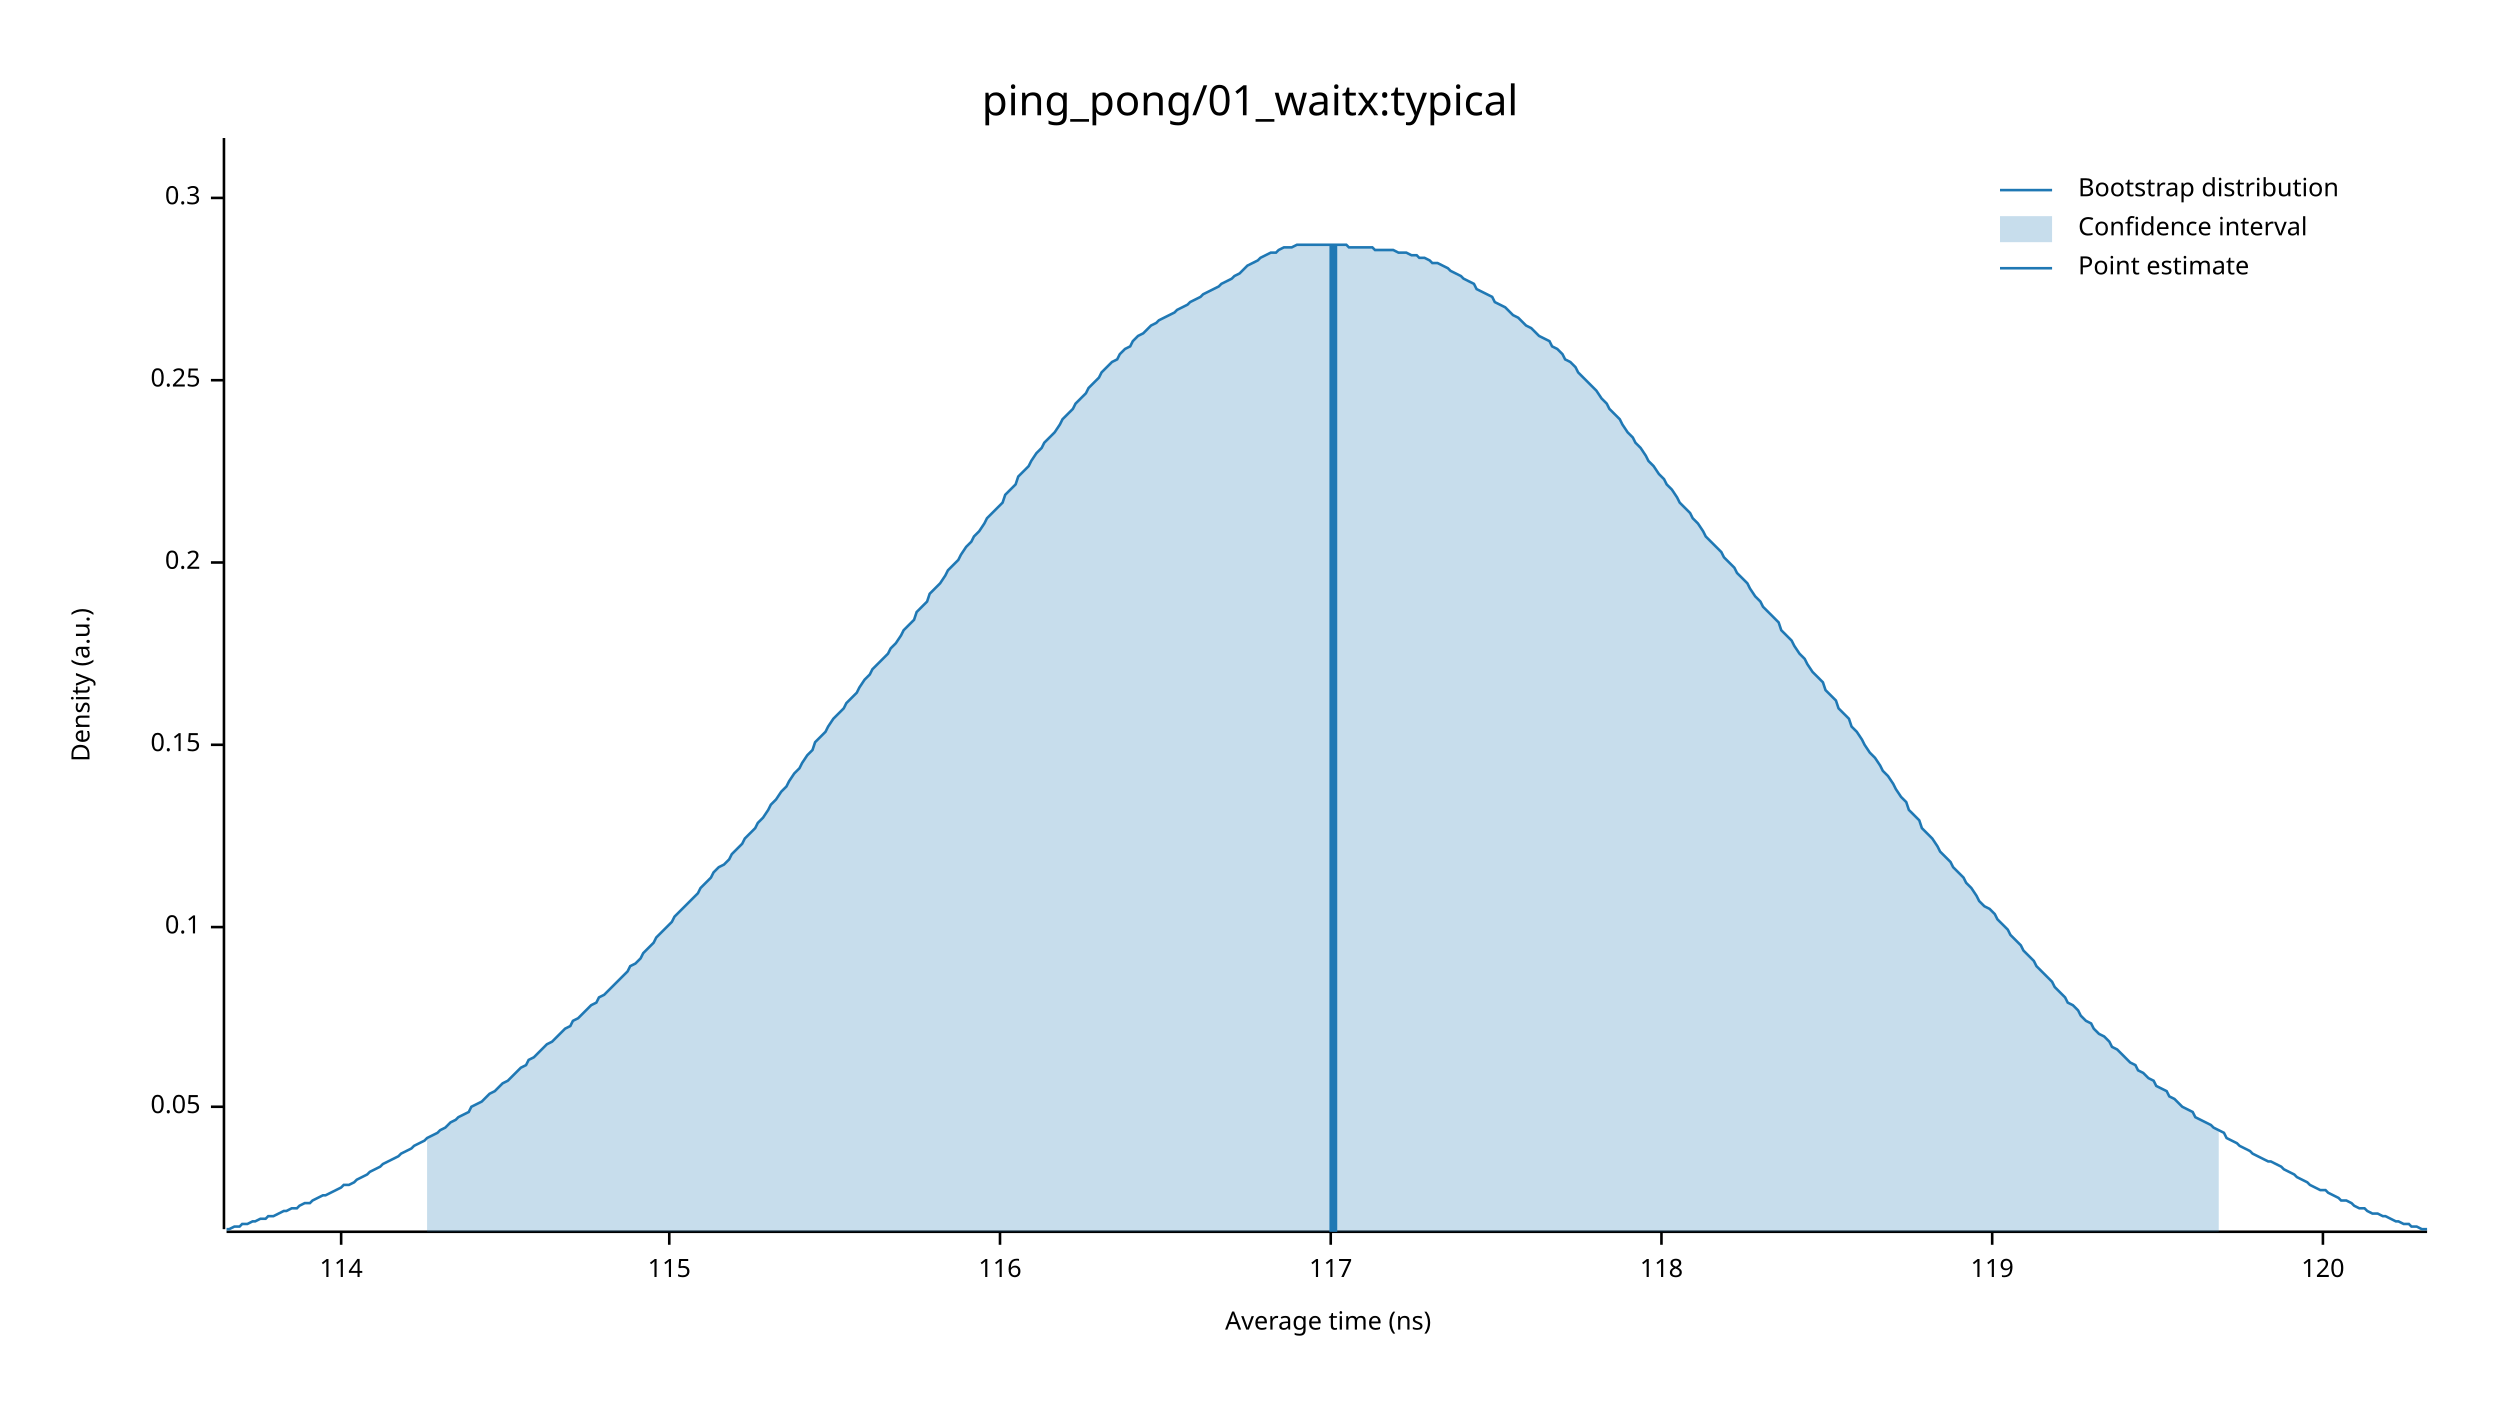
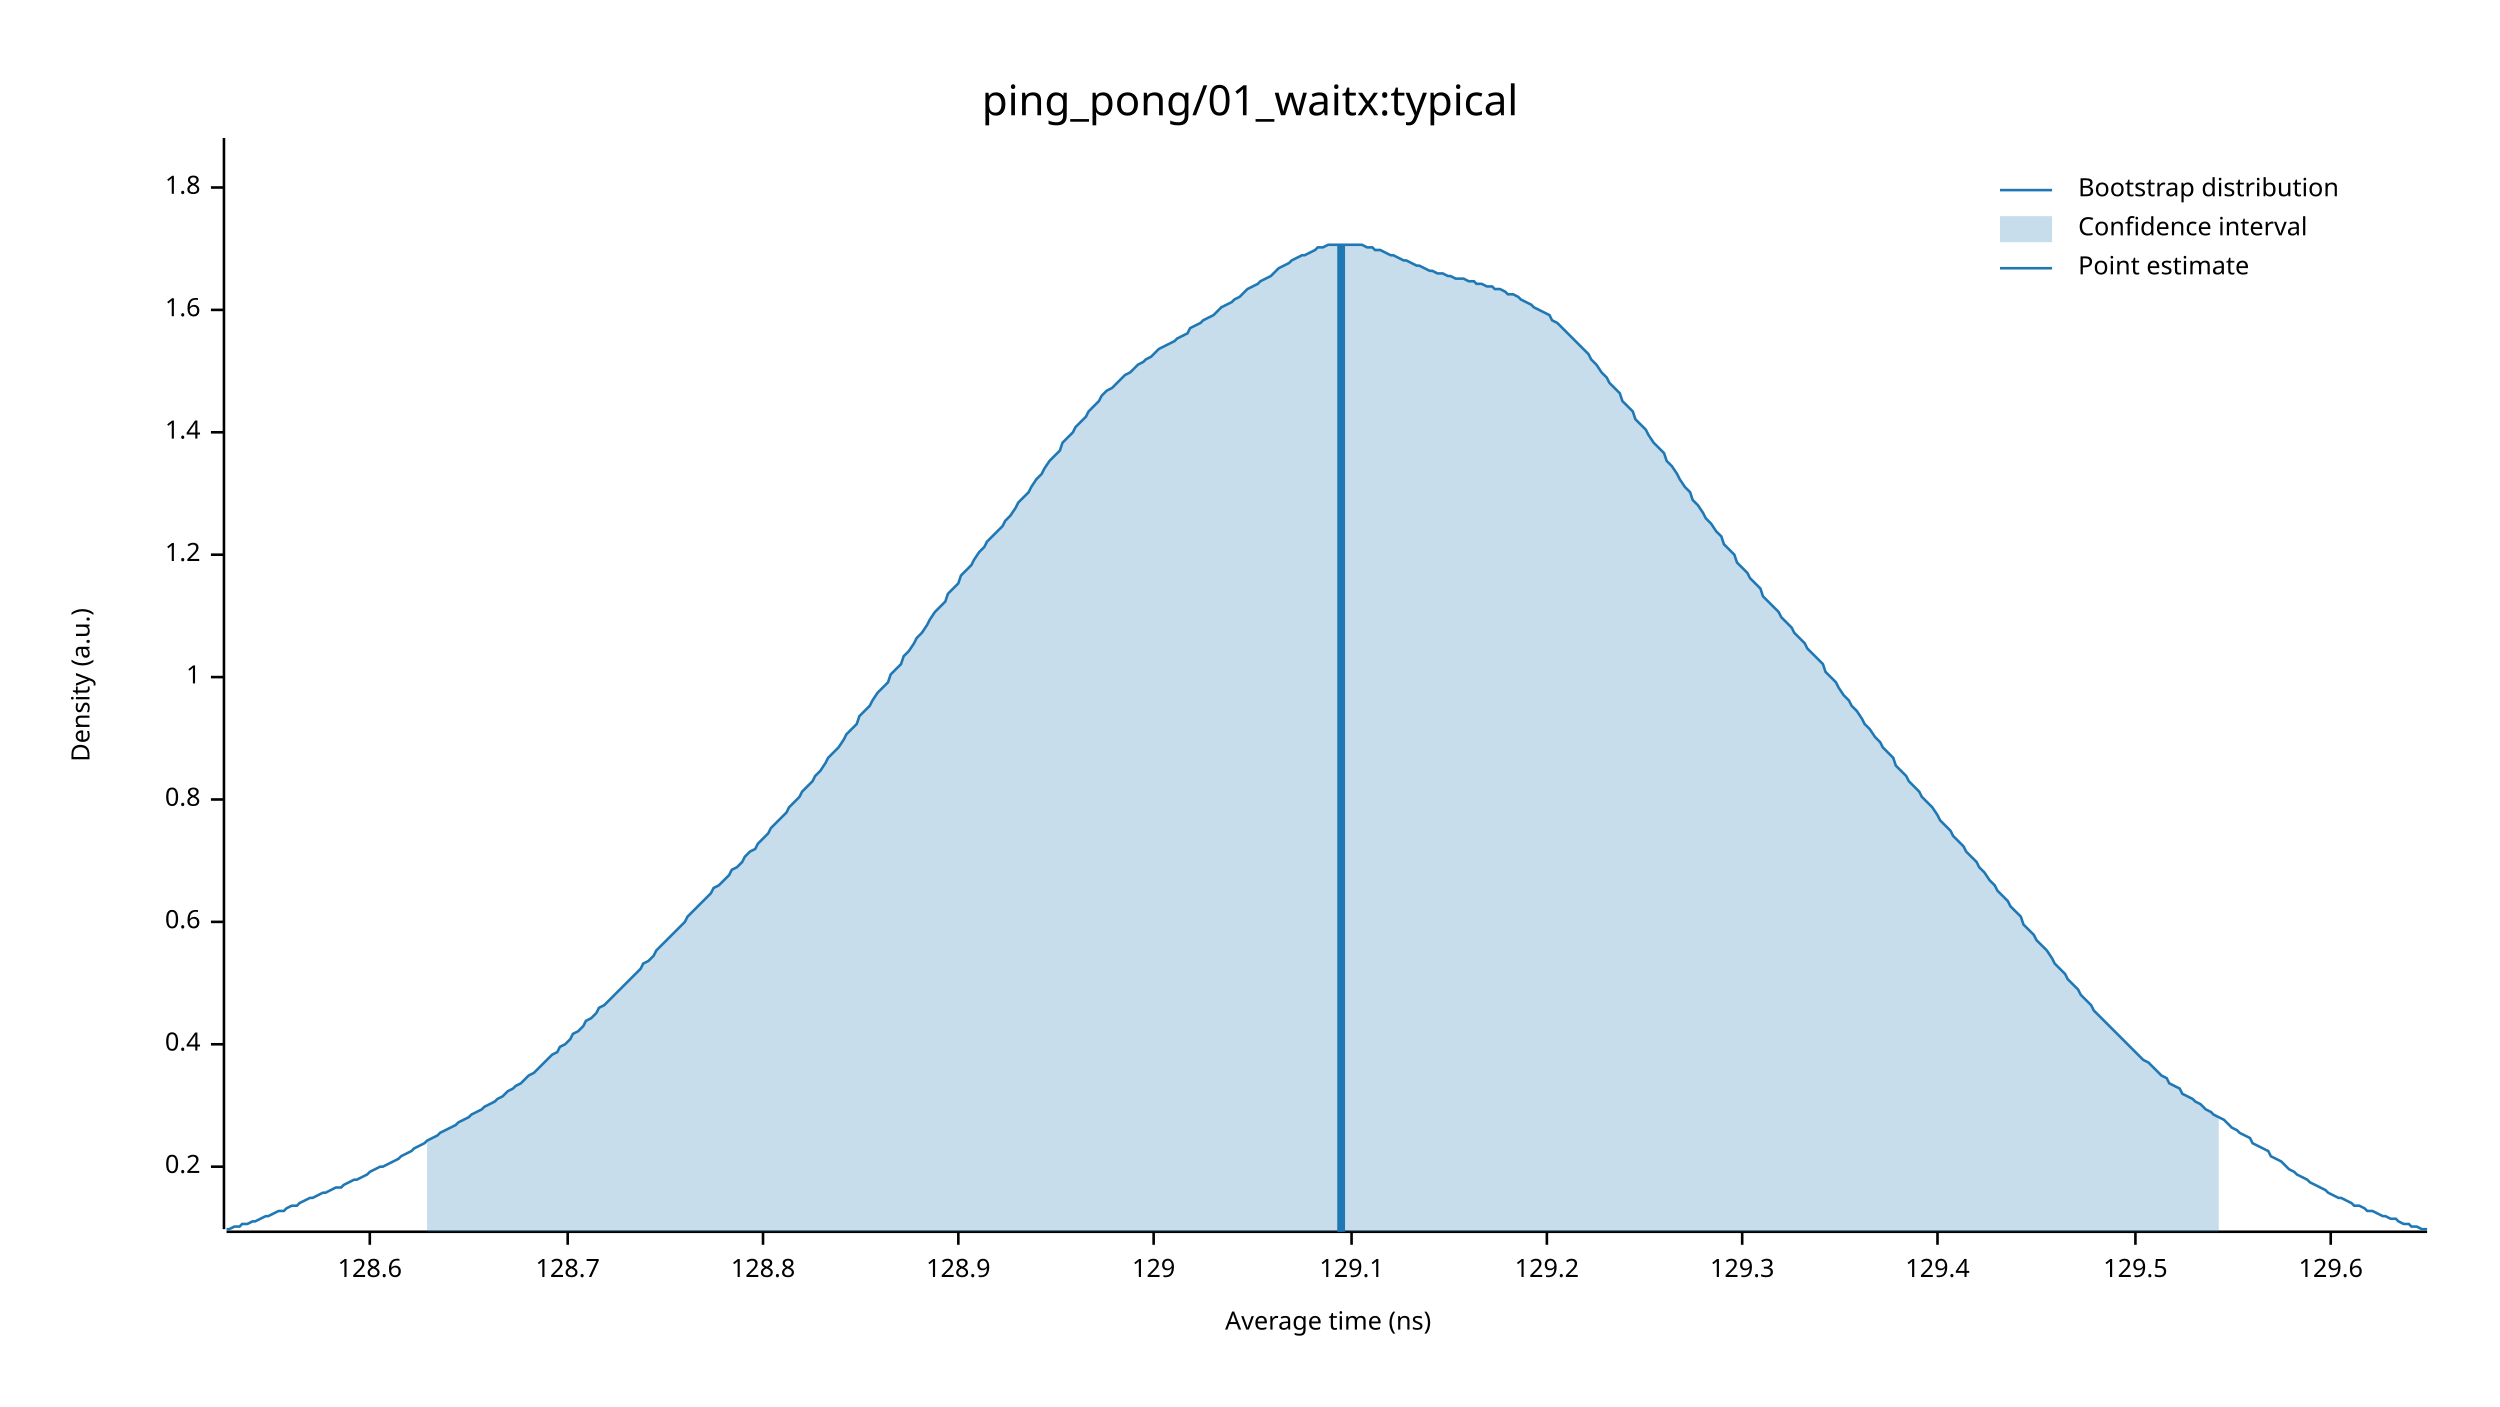
<svg xmlns="http://www.w3.org/2000/svg" width="960" height="540" viewBox="0 0 960 540">
  <text x="480" y="32" dy="0.76em" text-anchor="middle" font-family="sans-serif" font-size="16.129" opacity="1" fill="#000000">
ping_pong/01_waitx:typical
</text>
  <text x="27" y="263" dy="0.76em" text-anchor="middle" font-family="sans-serif" font-size="9.677" opacity="1" fill="#000000" transform="rotate(270, 27, 263)">
Density (a.u.)
</text>
  <text x="510" y="513" dy="-0.5ex" text-anchor="middle" font-family="sans-serif" font-size="9.677" opacity="1" fill="#000000">
Average time (ns)
</text>
  <polyline fill="none" opacity="1" stroke="#000000" stroke-width="1" points="86,53 86,472 " />
-   <text x="77" y="425" dy="0.5ex" text-anchor="end" font-family="sans-serif" font-size="9.677" opacity="1" fill="#000000">
- 0.05
- </text>
-   <polyline fill="none" opacity="1" stroke="#000000" stroke-width="1" points="81,425 86,425 " />
-   <text x="77" y="356" dy="0.5ex" text-anchor="end" font-family="sans-serif" font-size="9.677" opacity="1" fill="#000000">
- 0.1
- </text>
-   <polyline fill="none" opacity="1" stroke="#000000" stroke-width="1" points="81,356 86,356 " />
-   <text x="77" y="286" dy="0.5ex" text-anchor="end" font-family="sans-serif" font-size="9.677" opacity="1" fill="#000000">
- 0.15
- </text>
-   <polyline fill="none" opacity="1" stroke="#000000" stroke-width="1" points="81,286 86,286 " />
-   <text x="77" y="216" dy="0.5ex" text-anchor="end" font-family="sans-serif" font-size="9.677" opacity="1" fill="#000000">
+   <text x="77" y="448" dy="0.5ex" text-anchor="end" font-family="sans-serif" font-size="9.677" opacity="1" fill="#000000">
0.2
</text>
-   <polyline fill="none" opacity="1" stroke="#000000" stroke-width="1" points="81,216 86,216 " />
-   <text x="77" y="146" dy="0.5ex" text-anchor="end" font-family="sans-serif" font-size="9.677" opacity="1" fill="#000000">
- 0.25
+   <polyline fill="none" opacity="1" stroke="#000000" stroke-width="1" points="81,448 86,448 " />
+   <text x="77" y="401" dy="0.5ex" text-anchor="end" font-family="sans-serif" font-size="9.677" opacity="1" fill="#000000">
+ 0.4
</text>
-   <polyline fill="none" opacity="1" stroke="#000000" stroke-width="1" points="81,146 86,146 " />
-   <text x="77" y="76" dy="0.5ex" text-anchor="end" font-family="sans-serif" font-size="9.677" opacity="1" fill="#000000">
- 0.3
+   <polyline fill="none" opacity="1" stroke="#000000" stroke-width="1" points="81,401 86,401 " />
+   <text x="77" y="354" dy="0.5ex" text-anchor="end" font-family="sans-serif" font-size="9.677" opacity="1" fill="#000000">
+ 0.6
</text>
-   <polyline fill="none" opacity="1" stroke="#000000" stroke-width="1" points="81,76 86,76 " />
+   <polyline fill="none" opacity="1" stroke="#000000" stroke-width="1" points="81,354 86,354 " />
+   <text x="77" y="307" dy="0.5ex" text-anchor="end" font-family="sans-serif" font-size="9.677" opacity="1" fill="#000000">
+ 0.8
+ </text>
+   <polyline fill="none" opacity="1" stroke="#000000" stroke-width="1" points="81,307 86,307 " />
+   <text x="77" y="260" dy="0.5ex" text-anchor="end" font-family="sans-serif" font-size="9.677" opacity="1" fill="#000000">
+ 1
+ </text>
+   <polyline fill="none" opacity="1" stroke="#000000" stroke-width="1" points="81,260 86,260 " />
+   <text x="77" y="213" dy="0.5ex" text-anchor="end" font-family="sans-serif" font-size="9.677" opacity="1" fill="#000000">
+ 1.2
+ </text>
+   <polyline fill="none" opacity="1" stroke="#000000" stroke-width="1" points="81,213 86,213 " />
+   <text x="77" y="166" dy="0.5ex" text-anchor="end" font-family="sans-serif" font-size="9.677" opacity="1" fill="#000000">
+ 1.4
+ </text>
+   <polyline fill="none" opacity="1" stroke="#000000" stroke-width="1" points="81,166 86,166 " />
+   <text x="77" y="119" dy="0.5ex" text-anchor="end" font-family="sans-serif" font-size="9.677" opacity="1" fill="#000000">
+ 1.6
+ </text>
+   <polyline fill="none" opacity="1" stroke="#000000" stroke-width="1" points="81,119 86,119 " />
+   <text x="77" y="72" dy="0.5ex" text-anchor="end" font-family="sans-serif" font-size="9.677" opacity="1" fill="#000000">
+ 1.8
+ </text>
+   <polyline fill="none" opacity="1" stroke="#000000" stroke-width="1" points="81,72 86,72 " />
  <polyline fill="none" opacity="1" stroke="#000000" stroke-width="1" points="87,473 932,473 " />
-   <text x="131" y="483" dy="0.76em" text-anchor="middle" font-family="sans-serif" font-size="9.677" opacity="1" fill="#000000">
- 114
+   <text x="142" y="483" dy="0.76em" text-anchor="middle" font-family="sans-serif" font-size="9.677" opacity="1" fill="#000000">
+ 128.6
</text>
-   <polyline fill="none" opacity="1" stroke="#000000" stroke-width="1" points="131,473 131,478 " />
-   <text x="257" y="483" dy="0.76em" text-anchor="middle" font-family="sans-serif" font-size="9.677" opacity="1" fill="#000000">
- 115
+   <polyline fill="none" opacity="1" stroke="#000000" stroke-width="1" points="142,473 142,478 " />
+   <text x="218" y="483" dy="0.76em" text-anchor="middle" font-family="sans-serif" font-size="9.677" opacity="1" fill="#000000">
+ 128.7
</text>
-   <polyline fill="none" opacity="1" stroke="#000000" stroke-width="1" points="257,473 257,478 " />
-   <text x="384" y="483" dy="0.76em" text-anchor="middle" font-family="sans-serif" font-size="9.677" opacity="1" fill="#000000">
- 116
+   <polyline fill="none" opacity="1" stroke="#000000" stroke-width="1" points="218,473 218,478 " />
+   <text x="293" y="483" dy="0.76em" text-anchor="middle" font-family="sans-serif" font-size="9.677" opacity="1" fill="#000000">
+ 128.8
</text>
-   <polyline fill="none" opacity="1" stroke="#000000" stroke-width="1" points="384,473 384,478 " />
-   <text x="511" y="483" dy="0.76em" text-anchor="middle" font-family="sans-serif" font-size="9.677" opacity="1" fill="#000000">
- 117
+   <polyline fill="none" opacity="1" stroke="#000000" stroke-width="1" points="293,473 293,478 " />
+   <text x="368" y="483" dy="0.76em" text-anchor="middle" font-family="sans-serif" font-size="9.677" opacity="1" fill="#000000">
+ 128.9
</text>
-   <polyline fill="none" opacity="1" stroke="#000000" stroke-width="1" points="511,473 511,478 " />
-   <text x="638" y="483" dy="0.76em" text-anchor="middle" font-family="sans-serif" font-size="9.677" opacity="1" fill="#000000">
- 118
+   <polyline fill="none" opacity="1" stroke="#000000" stroke-width="1" points="368,473 368,478 " />
+   <text x="443" y="483" dy="0.76em" text-anchor="middle" font-family="sans-serif" font-size="9.677" opacity="1" fill="#000000">
+ 129
</text>
-   <polyline fill="none" opacity="1" stroke="#000000" stroke-width="1" points="638,473 638,478 " />
-   <text x="765" y="483" dy="0.76em" text-anchor="middle" font-family="sans-serif" font-size="9.677" opacity="1" fill="#000000">
- 119
+   <polyline fill="none" opacity="1" stroke="#000000" stroke-width="1" points="443,473 443,478 " />
+   <text x="519" y="483" dy="0.76em" text-anchor="middle" font-family="sans-serif" font-size="9.677" opacity="1" fill="#000000">
+ 129.1
</text>
-   <polyline fill="none" opacity="1" stroke="#000000" stroke-width="1" points="765,473 765,478 " />
-   <text x="892" y="483" dy="0.76em" text-anchor="middle" font-family="sans-serif" font-size="9.677" opacity="1" fill="#000000">
- 120
+   <polyline fill="none" opacity="1" stroke="#000000" stroke-width="1" points="519,473 519,478 " />
+   <text x="594" y="483" dy="0.76em" text-anchor="middle" font-family="sans-serif" font-size="9.677" opacity="1" fill="#000000">
+ 129.2
</text>
-   <polyline fill="none" opacity="1" stroke="#000000" stroke-width="1" points="892,473 892,478 " />
-   <polyline fill="none" opacity="1" stroke="#1F78B4" stroke-width="1" points="87,472 88,472 90,471 92,471 93,470 95,470 97,469 98,469 100,468 102,468 103,467 105,467 107,466 109,465 110,465 112,464 114,464 115,463 117,462 119,462 120,461 122,460 124,459 125,459 127,458 129,457 131,456 132,455 134,455 136,454 137,453 139,452 141,451 142,450 144,449 146,448 147,447 149,446 151,445 153,444 154,443 156,442 158,441 159,440 161,439 163,438 164,437 166,436 168,435 169,434 171,433 173,431 175,430 176,429 178,428 180,427 181,425 183,424 185,423 186,422 188,420 190,419 191,418 193,416 195,415 197,413 198,412 200,410 202,409 203,407 205,406 207,404 208,403 210,401 212,400 214,398 215,397 217,395 219,394 220,392 222,391 224,389 225,388 227,386 229,385 230,383 232,382 234,380 236,378 237,377 239,375 241,373 242,371 244,370 246,368 247,366 249,364 251,362 252,360 254,358 256,356 258,354 259,352 261,350 263,348 264,347 266,345 268,343 269,341 271,339 273,337 274,335 276,333 278,332 280,330 281,328 283,326 285,324 286,322 288,320 290,318 291,316 293,314 295,311 296,309 298,307 300,304 302,302 303,300 305,297 307,295 308,293 310,290 312,288 313,285 315,283 317,281 318,279 320,276 322,274 324,272 325,270 327,268 329,266 330,264 332,261 334,259 335,257 337,255 339,253 341,251 342,249 344,247 346,244 347,242 349,240 351,238 352,235 354,233 356,231 357,228 359,226 361,224 363,221 364,219 366,217 368,215 369,213 371,210 373,208 374,206 376,204 378,201 379,199 381,197 383,195 385,193 386,190 388,188 390,186 391,183 393,181 395,179 396,177 398,174 400,172 401,170 403,168 405,166 407,163 408,161 410,159 412,157 413,155 415,153 417,151 418,149 420,147 422,145 423,143 425,141 427,139 429,138 430,136 432,134 434,133 435,131 437,129 439,128 440,127 442,125 444,124 445,123 447,122 449,121 451,120 452,119 454,118 456,117 457,116 459,115 461,114 462,113 464,112 466,111 468,110 469,109 471,108 473,107 474,106 476,105 478,103 479,102 481,101 483,100 484,99 486,98 488,97 490,97 491,96 493,95 495,95 496,95 498,94 500,94 501,94 503,94 505,94 506,94 508,94 510,94 512,94 513,94 515,94 517,94 518,95 520,95 522,95 523,95 525,95 527,95 528,96 530,96 532,96 534,96 535,96 537,97 539,97 540,97 542,98 544,98 545,99 547,99 549,100 550,101 552,101 554,102 556,103 557,104 559,105 561,106 562,107 564,108 566,109 567,111 569,112 571,113 573,114 574,116 576,117 578,118 579,119 581,121 583,122 584,123 586,125 588,126 589,127 591,129 593,130 595,131 596,133 598,134 600,136 601,138 603,139 605,141 606,143 608,145 610,147 611,148 613,150 615,153 617,155 618,157 620,159 622,161 623,163 625,166 627,168 628,170 630,172 632,175 633,177 635,179 637,182 639,184 640,186 642,188 644,191 645,193 647,195 649,197 650,199 652,201 654,204 655,206 657,208 659,210 661,212 662,214 664,216 666,218 667,220 669,222 671,224 672,226 674,229 676,231 677,233 679,235 681,237 683,239 684,242 686,244 688,246 689,248 691,251 693,253 694,255 696,258 698,260 700,262 701,265 703,267 705,269 706,272 708,274 710,276 711,279 713,281 715,284 716,286 718,289 720,291 722,294 723,296 725,298 727,301 728,303 730,306 732,308 733,311 735,313 737,315 738,318 740,320 742,322 744,325 745,327 747,329 749,331 750,333 752,335 754,337 755,339 757,341 759,344 760,346 762,348 764,349 766,351 767,353 769,355 771,357 772,359 774,361 776,363 777,365 779,367 781,369 782,371 784,373 786,375 788,377 789,379 791,381 793,383 794,385 796,386 798,388 799,390 801,392 803,393 804,395 806,397 808,398 810,400 811,402 813,403 815,405 816,406 818,408 820,409 821,411 823,412 825,414 827,415 828,417 830,418 832,419 833,421 835,422 837,424 838,425 840,426 842,427 843,429 845,430 847,431 849,432 850,433 852,434 854,435 855,437 857,438 859,439 860,440 862,441 864,442 865,443 867,444 869,445 871,446 872,446 874,447 876,448 877,449 879,450 881,451 882,452 884,453 886,454 887,455 889,456 891,457 893,457 894,458 896,459 898,460 899,461 901,461 903,462 904,463 906,464 908,464 909,465 911,466 913,466 915,467 916,467 918,468 920,469 921,469 923,470 925,470 926,471 928,471 930,472 932,472 " />
-   <polygon opacity="0.25" fill="#1F78B4" points="164,437 166,436 168,435 169,434 171,433 173,431 175,430 176,429 178,428 180,427 181,425 183,424 185,423 186,422 188,420 190,419 191,418 193,416 195,415 197,413 198,412 200,410 202,409 203,407 205,406 207,404 208,403 210,401 212,400 214,398 215,397 217,395 219,394 220,392 222,391 224,389 225,388 227,386 229,385 230,383 232,382 234,380 236,378 237,377 239,375 241,373 242,371 244,370 246,368 247,366 249,364 251,362 252,360 254,358 256,356 258,354 259,352 261,350 263,348 264,347 266,345 268,343 269,341 271,339 273,337 274,335 276,333 278,332 280,330 281,328 283,326 285,324 286,322 288,320 290,318 291,316 293,314 295,311 296,309 298,307 300,304 302,302 303,300 305,297 307,295 308,293 310,290 312,288 313,285 315,283 317,281 318,279 320,276 322,274 324,272 325,270 327,268 329,266 330,264 332,261 334,259 335,257 337,255 339,253 341,251 342,249 344,247 346,244 347,242 349,240 351,238 352,235 354,233 356,231 357,228 359,226 361,224 363,221 364,219 366,217 368,215 369,213 371,210 373,208 374,206 376,204 378,201 379,199 381,197 383,195 385,193 386,190 388,188 390,186 391,183 393,181 395,179 396,177 398,174 400,172 401,170 403,168 405,166 407,163 408,161 410,159 412,157 413,155 415,153 417,151 418,149 420,147 422,145 423,143 425,141 427,139 429,138 430,136 432,134 434,133 435,131 437,129 439,128 440,127 442,125 444,124 445,123 447,122 449,121 451,120 452,119 454,118 456,117 457,116 459,115 461,114 462,113 464,112 466,111 468,110 469,109 471,108 473,107 474,106 476,105 478,103 479,102 481,101 483,100 484,99 486,98 488,97 490,97 491,96 493,95 495,95 496,95 498,94 500,94 501,94 503,94 505,94 506,94 508,94 510,94 512,94 513,94 515,94 517,94 518,95 520,95 522,95 523,95 525,95 527,95 528,96 530,96 532,96 534,96 535,96 537,97 539,97 540,97 542,98 544,98 545,99 547,99 549,100 550,101 552,101 554,102 556,103 557,104 559,105 561,106 562,107 564,108 566,109 567,111 569,112 571,113 573,114 574,116 576,117 578,118 579,119 581,121 583,122 584,123 586,125 588,126 589,127 591,129 593,130 595,131 596,133 598,134 600,136 601,138 603,139 605,141 606,143 608,145 610,147 611,148 613,150 615,153 617,155 618,157 620,159 622,161 623,163 625,166 627,168 628,170 630,172 632,175 633,177 635,179 637,182 639,184 640,186 642,188 644,191 645,193 647,195 649,197 650,199 652,201 654,204 655,206 657,208 659,210 661,212 662,214 664,216 666,218 667,220 669,222 671,224 672,226 674,229 676,231 677,233 679,235 681,237 683,239 684,242 686,244 688,246 689,248 691,251 693,253 694,255 696,258 698,260 700,262 701,265 703,267 705,269 706,272 708,274 710,276 711,279 713,281 715,284 716,286 718,289 720,291 722,294 723,296 725,298 727,301 728,303 730,306 732,308 733,311 735,313 737,315 738,318 740,320 742,322 744,325 745,327 747,329 749,331 750,333 752,335 754,337 755,339 757,341 759,344 760,346 762,348 764,349 766,351 767,353 769,355 771,357 772,359 774,361 776,363 777,365 779,367 781,369 782,371 784,373 786,375 788,377 789,379 791,381 793,383 794,385 796,386 798,388 799,390 801,392 803,393 804,395 806,397 808,398 810,400 811,402 813,403 815,405 816,406 818,408 820,409 821,411 823,412 825,414 827,415 828,417 830,418 832,419 833,421 835,422 837,424 838,425 840,426 842,427 843,429 845,430 847,431 849,432 850,433 852,434 852,473 164,473 " />
-   <polyline fill="none" opacity="1" stroke="#1F78B4" stroke-width="3" points="512,473 512,94 " />
+   <polyline fill="none" opacity="1" stroke="#000000" stroke-width="1" points="594,473 594,478 " />
+   <text x="669" y="483" dy="0.76em" text-anchor="middle" font-family="sans-serif" font-size="9.677" opacity="1" fill="#000000">
+ 129.3
+ </text>
+   <polyline fill="none" opacity="1" stroke="#000000" stroke-width="1" points="669,473 669,478 " />
+   <text x="744" y="483" dy="0.76em" text-anchor="middle" font-family="sans-serif" font-size="9.677" opacity="1" fill="#000000">
+ 129.4
+ </text>
+   <polyline fill="none" opacity="1" stroke="#000000" stroke-width="1" points="744,473 744,478 " />
+   <text x="820" y="483" dy="0.76em" text-anchor="middle" font-family="sans-serif" font-size="9.677" opacity="1" fill="#000000">
+ 129.5
+ </text>
+   <polyline fill="none" opacity="1" stroke="#000000" stroke-width="1" points="820,473 820,478 " />
+   <text x="895" y="483" dy="0.76em" text-anchor="middle" font-family="sans-serif" font-size="9.677" opacity="1" fill="#000000">
+ 129.6
+ </text>
+   <polyline fill="none" opacity="1" stroke="#000000" stroke-width="1" points="895,473 895,478 " />
+   <polyline fill="none" opacity="1" stroke="#1F78B4" stroke-width="1" points="87,472 88,472 90,471 92,471 93,470 95,470 97,469 98,469 100,468 102,467 103,467 105,466 107,465 109,465 110,464 112,463 114,463 115,462 117,461 119,460 120,460 122,459 124,458 125,458 127,457 129,456 131,456 132,455 134,454 136,453 137,453 139,452 141,451 142,450 144,449 146,448 147,448 149,447 151,446 153,445 154,444 156,443 158,442 159,441 161,440 163,439 164,438 166,437 168,436 169,435 171,434 173,433 175,432 176,431 178,430 180,429 181,428 183,427 185,426 186,425 188,424 190,423 191,422 193,421 195,419 197,418 198,417 200,416 202,414 203,413 205,412 207,410 208,409 210,407 212,405 214,404 215,402 217,401 219,399 220,397 222,396 224,394 225,392 227,391 229,389 230,387 232,386 234,384 236,382 237,381 239,379 241,377 242,376 244,374 246,372 247,370 249,369 251,367 252,365 254,363 256,361 258,359 259,358 261,356 263,354 264,352 266,350 268,348 269,347 271,345 273,343 274,341 276,340 278,338 280,336 281,334 283,333 285,331 286,329 288,327 290,326 291,324 293,322 295,320 296,318 298,316 300,314 302,312 303,310 305,308 307,306 308,304 310,302 312,300 313,298 315,296 317,293 318,291 320,289 322,287 324,284 325,282 327,280 329,278 330,275 332,273 334,271 335,269 337,266 339,264 341,262 342,259 344,257 346,255 347,252 349,250 351,247 352,245 354,243 356,240 357,238 359,235 361,233 363,231 364,228 366,226 368,224 369,221 371,219 373,217 374,215 376,212 378,210 379,208 381,206 383,204 385,202 386,200 388,198 390,195 391,193 393,191 395,189 396,187 398,184 400,182 401,180 403,177 405,175 407,173 408,170 410,168 412,166 413,164 415,162 417,160 418,158 420,156 422,154 423,152 425,150 427,149 429,147 430,146 432,144 434,143 435,142 437,140 439,139 440,138 442,137 444,135 445,134 447,133 449,132 451,131 452,130 454,129 456,128 457,126 459,125 461,124 462,123 464,122 466,121 468,119 469,118 471,117 473,116 474,115 476,114 478,112 479,111 481,110 483,109 484,108 486,107 488,106 490,104 491,103 493,102 495,101 496,100 498,99 500,98 501,98 503,97 505,96 506,95 508,95 510,94 512,94 513,94 515,94 517,94 518,94 520,94 522,94 523,94 525,95 527,95 528,96 530,96 532,97 534,98 535,98 537,99 539,100 540,100 542,101 544,102 545,102 547,103 549,104 550,104 552,105 554,105 556,106 557,106 559,107 561,107 562,107 564,108 566,108 567,109 569,109 571,110 573,110 574,111 576,111 578,112 579,113 581,113 583,114 584,115 586,116 588,117 589,118 591,119 593,120 595,121 596,123 598,124 600,126 601,127 603,129 605,131 606,132 608,134 610,136 611,138 613,140 615,143 617,145 618,147 620,149 622,151 623,154 625,156 627,158 628,161 630,163 632,165 633,167 635,170 637,172 639,174 640,177 642,179 644,182 645,184 647,187 649,189 650,192 652,194 654,197 655,199 657,201 659,204 661,206 662,209 664,211 666,213 667,216 669,218 671,220 672,222 674,224 676,226 677,229 679,231 681,233 683,235 684,237 686,239 688,241 689,243 691,245 693,247 694,249 696,251 698,253 700,255 701,258 703,260 705,262 706,264 708,267 710,269 711,271 713,273 715,276 716,278 718,280 720,283 722,285 723,287 725,289 727,291 728,294 730,296 732,298 733,300 735,302 737,304 738,306 740,308 742,310 744,313 745,315 747,317 749,319 750,321 752,323 754,325 755,327 757,329 759,331 760,333 762,335 764,338 766,340 767,342 769,344 771,346 772,348 774,350 776,352 777,355 779,357 781,359 782,361 784,363 786,365 788,368 789,370 791,372 793,374 794,376 796,378 798,380 799,382 801,384 803,386 804,388 806,390 808,392 810,394 811,395 813,397 815,399 816,400 818,402 820,404 821,405 823,407 825,408 827,410 828,411 830,413 832,414 833,416 835,417 837,418 838,420 840,421 842,422 843,423 845,424 847,426 849,427 850,428 852,429 854,430 855,431 857,433 859,434 860,435 862,436 864,437 865,439 867,440 869,441 871,442 872,444 874,445 876,446 877,447 879,449 881,450 882,451 884,452 886,453 887,454 889,455 891,456 893,457 894,458 896,459 898,460 899,460 901,461 903,462 904,463 906,463 908,464 909,465 911,465 913,466 915,467 916,467 918,468 920,468 921,469 923,470 925,470 926,471 928,471 930,472 932,472 " />
+   <polygon opacity="0.25" fill="#1F78B4" points="164,438 166,437 168,436 169,435 171,434 173,433 175,432 176,431 178,430 180,429 181,428 183,427 185,426 186,425 188,424 190,423 191,422 193,421 195,419 197,418 198,417 200,416 202,414 203,413 205,412 207,410 208,409 210,407 212,405 214,404 215,402 217,401 219,399 220,397 222,396 224,394 225,392 227,391 229,389 230,387 232,386 234,384 236,382 237,381 239,379 241,377 242,376 244,374 246,372 247,370 249,369 251,367 252,365 254,363 256,361 258,359 259,358 261,356 263,354 264,352 266,350 268,348 269,347 271,345 273,343 274,341 276,340 278,338 280,336 281,334 283,333 285,331 286,329 288,327 290,326 291,324 293,322 295,320 296,318 298,316 300,314 302,312 303,310 305,308 307,306 308,304 310,302 312,300 313,298 315,296 317,293 318,291 320,289 322,287 324,284 325,282 327,280 329,278 330,275 332,273 334,271 335,269 337,266 339,264 341,262 342,259 344,257 346,255 347,252 349,250 351,247 352,245 354,243 356,240 357,238 359,235 361,233 363,231 364,228 366,226 368,224 369,221 371,219 373,217 374,215 376,212 378,210 379,208 381,206 383,204 385,202 386,200 388,198 390,195 391,193 393,191 395,189 396,187 398,184 400,182 401,180 403,177 405,175 407,173 408,170 410,168 412,166 413,164 415,162 417,160 418,158 420,156 422,154 423,152 425,150 427,149 429,147 430,146 432,144 434,143 435,142 437,140 439,139 440,138 442,137 444,135 445,134 447,133 449,132 451,131 452,130 454,129 456,128 457,126 459,125 461,124 462,123 464,122 466,121 468,119 469,118 471,117 473,116 474,115 476,114 478,112 479,111 481,110 483,109 484,108 486,107 488,106 490,104 491,103 493,102 495,101 496,100 498,99 500,98 501,98 503,97 505,96 506,95 508,95 510,94 512,94 513,94 515,94 517,94 518,94 520,94 522,94 523,94 525,95 527,95 528,96 530,96 532,97 534,98 535,98 537,99 539,100 540,100 542,101 544,102 545,102 547,103 549,104 550,104 552,105 554,105 556,106 557,106 559,107 561,107 562,107 564,108 566,108 567,109 569,109 571,110 573,110 574,111 576,111 578,112 579,113 581,113 583,114 584,115 586,116 588,117 589,118 591,119 593,120 595,121 596,123 598,124 600,126 601,127 603,129 605,131 606,132 608,134 610,136 611,138 613,140 615,143 617,145 618,147 620,149 622,151 623,154 625,156 627,158 628,161 630,163 632,165 633,167 635,170 637,172 639,174 640,177 642,179 644,182 645,184 647,187 649,189 650,192 652,194 654,197 655,199 657,201 659,204 661,206 662,209 664,211 666,213 667,216 669,218 671,220 672,222 674,224 676,226 677,229 679,231 681,233 683,235 684,237 686,239 688,241 689,243 691,245 693,247 694,249 696,251 698,253 700,255 701,258 703,260 705,262 706,264 708,267 710,269 711,271 713,273 715,276 716,278 718,280 720,283 722,285 723,287 725,289 727,291 728,294 730,296 732,298 733,300 735,302 737,304 738,306 740,308 742,310 744,313 745,315 747,317 749,319 750,321 752,323 754,325 755,327 757,329 759,331 760,333 762,335 764,338 766,340 767,342 769,344 771,346 772,348 774,350 776,352 777,355 779,357 781,359 782,361 784,363 786,365 788,368 789,370 791,372 793,374 794,376 796,378 798,380 799,382 801,384 803,386 804,388 806,390 808,392 810,394 811,395 813,397 815,399 816,400 818,402 820,404 821,405 823,407 825,408 827,410 828,411 830,413 832,414 833,416 835,417 837,418 838,420 840,421 842,422 843,423 845,424 847,426 849,427 850,428 852,429 852,473 164,473 " />
+   <polyline fill="none" opacity="1" stroke="#1F78B4" stroke-width="3" points="515,473 515,94 " />
  <text x="798" y="68" dy="0.76em" text-anchor="start" font-family="sans-serif" font-size="9.677" opacity="1" fill="#000000">
Bootstrap distribution
</text>
  <text x="798" y="83" dy="0.76em" text-anchor="start" font-family="sans-serif" font-size="9.677" opacity="1" fill="#000000">
Confidence interval
</text>
  <text x="798" y="98" dy="0.76em" text-anchor="start" font-family="sans-serif" font-size="9.677" opacity="1" fill="#000000">
Point estimate
</text>
  <polyline fill="none" opacity="1" stroke="#1F78B4" stroke-width="1" points="768,73 788,73 " />
  <rect x="768" y="83" width="20" height="10" opacity="0.25" fill="#1F78B4" stroke="none" />
  <polyline fill="none" opacity="1" stroke="#1F78B4" stroke-width="1" points="768,103 788,103 " />
</svg>
